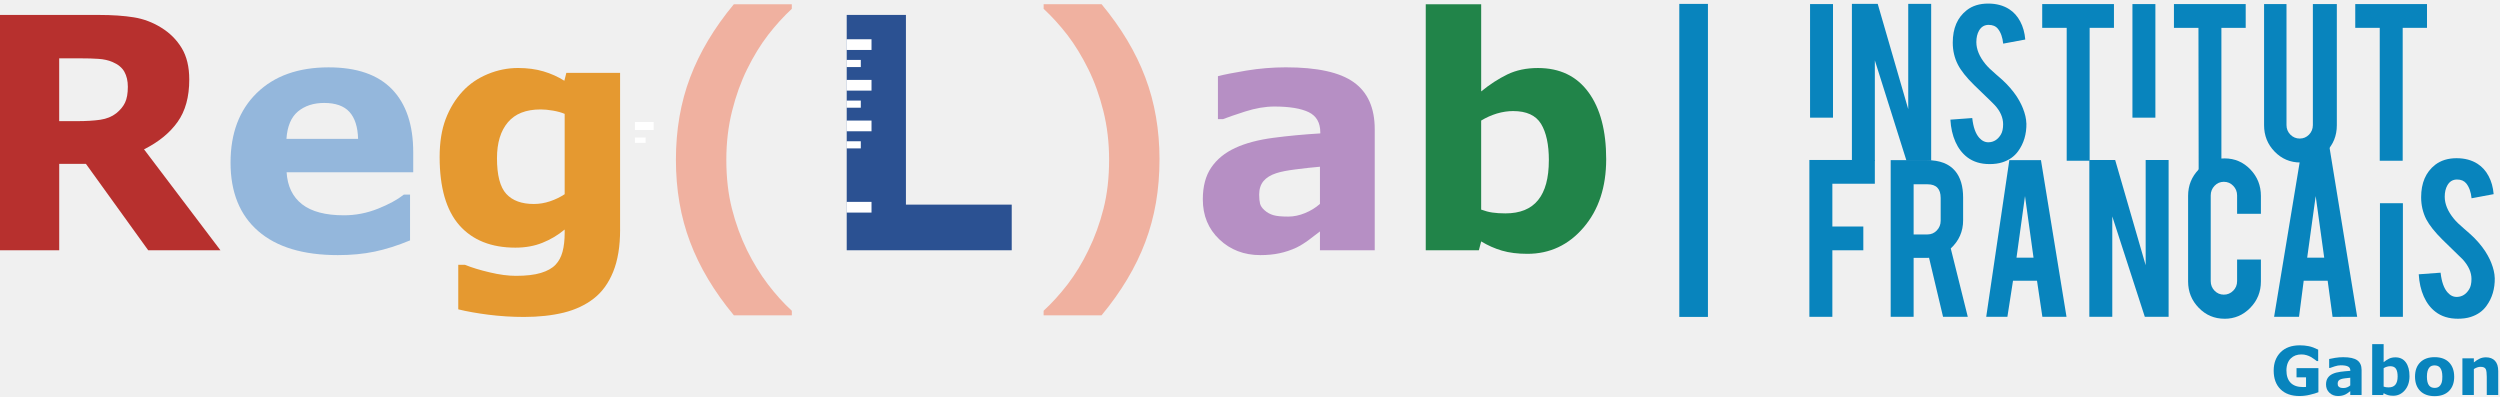
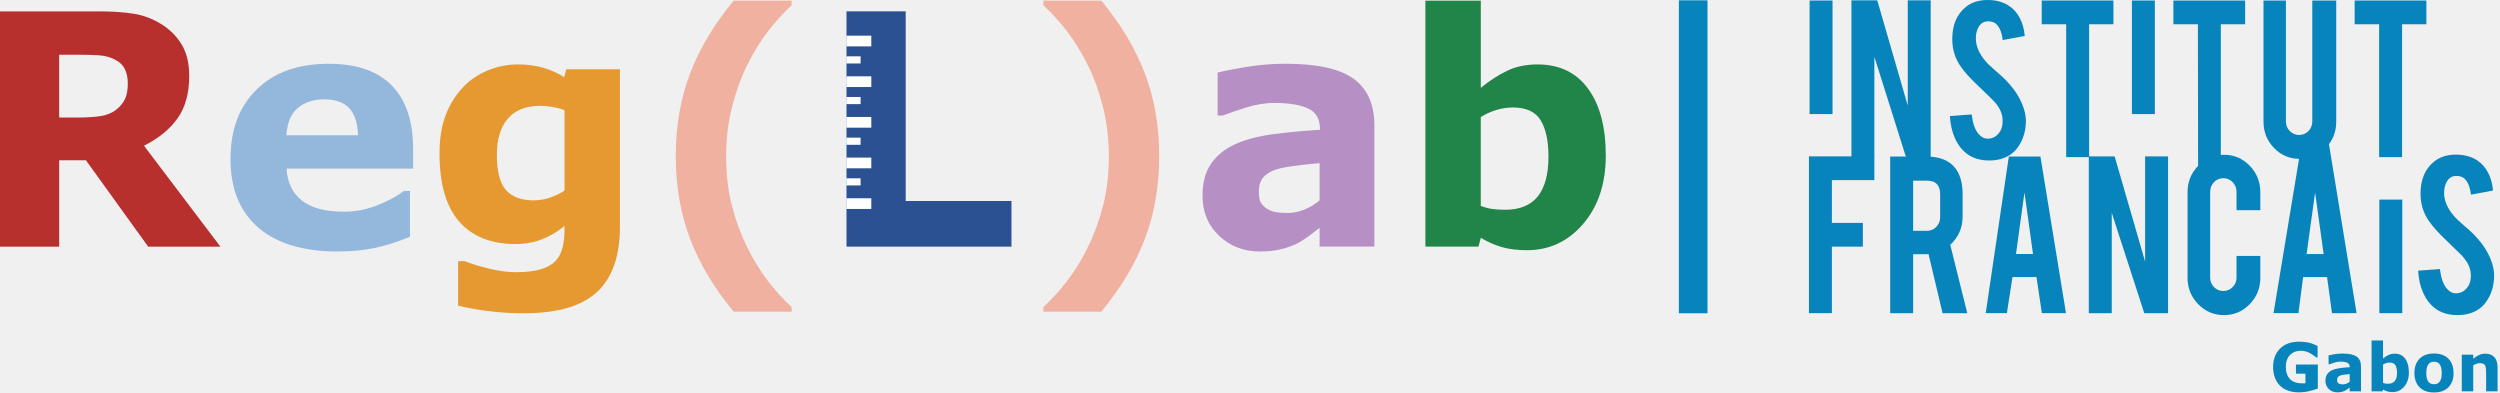
- <svg xmlns="http://www.w3.org/2000/svg" width="467" height="74" viewBox="0 0 467 74" fill="none">
-   <path d="M444.536 5.201H439.962V0.761H453.363V5.201H448.822V30.026H444.536V5.201Z" fill="#0884BD" />
-   <path d="M466.022 51.907C466.054 53.945 465.534 55.687 464.476 57.133C463.779 58.112 462.795 58.804 461.522 59.21C460.84 59.429 460.046 59.539 459.14 59.539C457.455 59.539 456.066 59.109 454.957 58.25C454.033 57.549 453.304 56.594 452.765 55.391C452.226 54.179 451.91 52.799 451.822 51.238L455.904 50.938C456.09 52.642 456.526 53.873 457.223 54.642C457.738 55.224 458.332 55.496 458.996 55.463C459.934 55.429 460.682 54.957 461.239 54.035C461.527 53.582 461.671 52.938 461.671 52.098C461.671 50.88 461.132 49.678 460.055 48.475C459.205 47.654 457.938 46.413 456.243 44.761C454.817 43.348 453.81 42.074 453.22 40.952C452.584 39.692 452.268 38.322 452.268 36.842C452.268 34.179 453.136 32.16 454.882 30.79C455.96 29.964 457.292 29.553 458.885 29.553C460.413 29.553 461.727 29.902 462.813 30.604C463.663 31.148 464.35 31.907 464.87 32.89C465.395 33.864 465.706 34.995 465.813 36.269L461.69 37.038C461.569 35.849 461.23 34.919 460.687 34.25C460.292 33.773 459.721 33.534 458.973 33.534C458.184 33.534 457.585 33.892 457.176 34.608C456.842 35.186 456.675 35.902 456.675 36.756C456.675 38.093 457.236 39.458 458.36 40.837C458.787 41.367 459.428 41.993 460.273 42.704C461.276 43.563 461.936 44.16 462.256 44.503C463.315 45.592 464.137 46.67 464.712 47.725C464.991 48.227 465.209 48.685 465.372 49.105C465.78 50.145 465.994 51.076 466.013 51.907H466.022Z" fill="#0884BD" />
-   <path fill-rule="evenodd" clip-rule="evenodd" d="M313.693 59.2V0.728H319.042V59.2H313.693Z" fill="#0884BD" />
-   <path d="M466.668 73.788H464.528V70.39C464.528 70.113 464.514 69.836 464.486 69.564C464.458 69.287 464.407 69.087 464.342 68.958C464.263 68.81 464.147 68.695 463.994 68.629C463.84 68.562 463.627 68.523 463.357 68.523C463.162 68.523 462.967 68.557 462.768 68.624C462.568 68.686 462.355 68.791 462.118 68.934V73.788H459.977V66.934H462.118V67.693C462.498 67.387 462.861 67.153 463.209 66.991C463.557 66.829 463.947 66.748 464.374 66.748C465.094 66.748 465.656 66.963 466.06 67.392C466.464 67.822 466.668 68.466 466.668 69.325V73.784V73.788Z" fill="#0884BD" />
-   <path d="M188.99 46.749H158.167V2.787H169.227V38.224H188.99V46.749Z" fill="#2B5192" />
-   <path d="M158.133 37.71H162.799V39.71H158.133V37.71Z" fill="white" />
-   <path d="M118.601 22.786H122.101V24.286H118.601V22.786Z" fill="white" />
-   <path d="M158.133 22.522H162.799V24.522H158.133V22.522Z" fill="white" />
-   <path d="M158.133 14.927H162.799V16.927H158.133V14.927Z" fill="white" />
-   <path d="M158.133 7.333H162.799V9.333H158.133V7.333Z" fill="white" />
-   <path d="M118.601 25.687H120.601V26.687H118.601V25.687Z" fill="white" />
-   <path d="M158.133 26.387H160.799V27.72H158.133V26.387Z" fill="white" />
-   <path d="M158.133 18.787H160.799V20.121H158.133V18.787Z" fill="white" />
-   <path d="M158.133 11.193H160.799V12.526H158.133V11.193Z" fill="white" />
-   <path d="M300.036 29.736C300.036 34.948 298.634 39.201 295.82 42.485C293.015 45.769 289.505 47.416 285.312 47.416C283.506 47.416 281.932 47.215 280.566 46.819C279.206 46.418 277.91 45.841 276.684 45.096L276.253 46.748H266.33V0.791H276.684V17.077C278.273 15.779 279.902 14.719 281.555 13.912C283.213 13.105 285.126 12.705 287.29 12.705C291.376 12.705 294.525 14.218 296.73 17.239C298.936 20.251 300.036 24.423 300.036 29.736ZM289.329 29.946C289.329 26.991 288.836 24.724 287.866 23.134C286.886 21.54 285.149 20.747 282.642 20.747C281.672 20.747 280.673 20.9 279.633 21.201C278.602 21.516 277.622 21.946 276.68 22.523V39.153C277.427 39.425 278.129 39.616 278.797 39.707C279.475 39.807 280.278 39.86 281.207 39.86C283.942 39.86 285.981 39.034 287.313 37.382C288.655 35.731 289.324 33.258 289.324 29.955L289.329 29.946Z" fill="#218449" />
-   <path d="M23.881 16.214C23.881 15.126 23.668 14.19 23.236 13.412C22.795 12.625 22.047 12.014 20.988 11.57C20.255 11.259 19.4 11.064 18.421 10.997C17.441 10.925 16.294 10.897 14.989 10.897H11.056V22.629H14.399C16.136 22.629 17.585 22.539 18.75 22.367C19.925 22.186 20.905 21.794 21.703 21.169C22.46 20.563 23.008 19.899 23.361 19.164C23.705 18.429 23.881 17.45 23.881 16.219V16.214ZM41.178 46.754H27.689L16.052 30.61H11.061V46.754H0V2.792H18.481C21.012 2.792 23.175 2.944 24.991 3.236C26.816 3.527 28.511 4.171 30.099 5.15C31.706 6.138 32.992 7.407 33.934 8.968C34.886 10.529 35.355 12.496 35.355 14.854C35.355 18.1 34.631 20.739 33.168 22.787C31.706 24.835 29.621 26.534 26.904 27.894L41.178 46.749V46.754Z" fill="#B7302E" />
-   <path d="M77.186 32.175H53.537C53.695 34.777 54.656 36.772 56.42 38.151C58.194 39.531 60.804 40.218 64.254 40.218C66.432 40.218 68.549 39.803 70.597 38.987C72.645 38.17 74.265 37.283 75.449 36.347H76.596V44.906C74.261 45.875 72.055 46.567 69.989 47.001C67.918 47.435 65.624 47.655 63.126 47.655C56.643 47.655 51.684 46.166 48.234 43.168C44.793 40.175 43.066 35.913 43.066 30.381C43.066 24.91 44.691 20.576 47.96 17.378C51.224 14.185 55.705 12.581 61.394 12.581C66.641 12.581 70.578 13.941 73.23 16.672C75.867 19.402 77.191 23.321 77.191 28.452V32.17L77.186 32.175ZM66.891 25.946C66.831 23.717 66.302 22.046 65.285 20.915C64.277 19.798 62.698 19.23 60.558 19.23C58.566 19.23 56.941 19.765 55.654 20.825C54.382 21.894 53.662 23.598 53.509 25.946H66.891Z" fill="#94B7DC" />
-   <path d="M115.836 42.93C115.836 46.032 115.404 48.643 114.54 50.772C113.677 52.896 112.474 54.562 110.923 55.76C109.363 56.977 107.492 57.856 105.305 58.4C103.108 58.934 100.629 59.207 97.875 59.207C95.628 59.207 93.422 59.063 91.249 58.791C89.071 58.51 87.191 58.175 85.603 57.784V49.469H86.865C88.129 49.985 89.67 50.457 91.495 50.882C93.311 51.316 94.936 51.526 96.375 51.526C98.288 51.526 99.844 51.345 101.042 50.982C102.24 50.62 103.159 50.104 103.786 49.441C104.385 48.806 104.817 48.008 105.082 47.02C105.346 46.042 105.481 44.863 105.481 43.493V42.877C104.237 43.913 102.853 44.744 101.344 45.345C99.825 45.961 98.14 46.261 96.273 46.261C91.755 46.261 88.263 44.863 85.802 42.071C83.35 39.278 82.124 35.035 82.124 29.331C82.124 26.6 82.496 24.242 83.244 22.257C84.001 20.271 85.05 18.538 86.41 17.068C87.673 15.698 89.234 14.62 91.086 13.851C92.93 13.082 94.834 12.701 96.765 12.701C98.511 12.701 100.099 12.911 101.529 13.335C102.95 13.76 104.255 14.343 105.421 15.087L105.792 13.608H115.831V42.925L115.836 42.93ZM105.481 36.276V21.269C104.891 21.016 104.158 20.815 103.303 20.663C102.44 20.51 101.664 20.443 100.982 20.443C98.265 20.443 96.227 21.24 94.875 22.844C93.515 24.448 92.837 26.682 92.837 29.555C92.837 32.739 93.417 34.958 94.574 36.218C95.73 37.479 97.448 38.104 99.719 38.104C100.749 38.104 101.766 37.932 102.755 37.598C103.744 37.264 104.659 36.82 105.481 36.276Z" fill="#E59930" />
-   <path d="M147.909 58.9H137.085C133.408 54.466 130.682 49.912 128.917 45.225C127.143 40.547 126.261 35.42 126.261 29.845C126.261 24.27 127.143 19.144 128.917 14.466C130.682 9.779 133.408 5.215 137.085 0.791H147.909V1.65C146.358 3.091 144.881 4.714 143.47 6.538C142.068 8.361 140.763 10.49 139.56 12.929C138.404 15.277 137.471 17.869 136.755 20.728C136.04 23.578 135.678 26.623 135.678 29.85C135.678 33.215 136.031 36.27 136.728 39.001C137.424 41.74 138.367 44.332 139.56 46.771C140.707 49.091 142.003 51.206 143.442 53.101C144.891 55.005 146.381 56.647 147.914 58.051V58.905L147.909 58.9Z" fill="#F0B1A0" />
-   <path d="M216.594 29.846C216.594 35.421 215.711 40.548 213.938 45.226C212.173 49.913 209.447 54.467 205.77 58.901H194.946V58.047C196.473 56.643 197.973 55.001 199.427 53.116C200.876 51.221 202.171 49.106 203.299 46.767C204.497 44.328 205.435 41.736 206.132 38.997C206.828 36.266 207.181 33.211 207.181 29.846C207.181 26.619 206.819 23.579 206.104 20.724C205.389 17.861 204.456 15.274 203.299 12.925C202.092 10.486 200.787 8.362 199.39 6.534C197.978 4.71 196.497 3.087 194.95 1.646V0.787H205.774C209.452 5.211 212.178 9.775 213.942 14.462C215.716 19.14 216.598 24.266 216.598 29.841L216.594 29.846Z" fill="#F0B1A0" />
-   <path d="M246.566 38.09V31.145C245.173 31.265 243.673 31.427 242.057 31.637C240.441 31.837 239.215 32.081 238.38 32.362C237.349 32.696 236.564 33.188 236.025 33.823C235.487 34.467 235.213 35.312 235.213 36.362C235.213 37.059 235.273 37.613 235.38 38.057C235.496 38.491 235.784 38.902 236.244 39.298C236.675 39.689 237.205 39.985 237.813 40.176C238.421 40.367 239.373 40.458 240.664 40.458C241.695 40.458 242.73 40.233 243.78 39.804C244.839 39.37 245.772 38.797 246.566 38.09ZM246.566 43.231C246.018 43.665 245.322 44.19 244.509 44.801C243.687 45.408 242.912 45.89 242.187 46.243C241.18 46.715 240.13 47.069 239.039 47.303C237.952 47.536 236.754 47.656 235.45 47.656C232.399 47.656 229.84 46.677 227.783 44.725C225.717 42.768 224.686 40.281 224.686 37.236C224.686 34.806 225.215 32.821 226.265 31.288C227.314 29.747 228.805 28.529 230.727 27.642C232.64 26.754 235.013 26.119 237.836 25.747C240.659 25.374 243.59 25.102 246.631 24.921V24.739C246.631 22.916 245.907 21.646 244.453 20.949C243.004 20.253 240.864 19.899 238.041 19.899C236.346 19.899 234.53 20.214 232.608 20.825C230.676 21.451 229.292 21.923 228.452 22.257H227.509V14.233C228.596 13.942 230.374 13.589 232.821 13.183C235.273 12.782 237.734 12.577 240.195 12.577C246.06 12.577 250.295 13.503 252.89 15.37C255.5 17.236 256.8 20.157 256.8 24.148V46.744H246.566V43.226V43.231Z" fill="#B68FC4" />
-   <path d="M342.405 21.979H338.119V0.761H342.405V21.979Z" fill="#0884BD" />
-   <path d="M350.76 0.728L356.458 20.389V0.728H360.743V30.026H356.133L350.221 11.272V30.026H345.936V0.728H350.76Z" fill="#0884BD" />
-   <path d="M378.534 23.02C378.566 25.058 378.041 26.795 376.987 28.246C376.282 29.22 375.306 29.917 374.034 30.323C373.352 30.542 372.558 30.652 371.652 30.652C369.967 30.652 368.578 30.218 367.468 29.363C366.549 28.657 365.815 27.707 365.277 26.504C364.738 25.292 364.422 23.912 364.334 22.351L368.416 22.051C368.601 23.755 369.042 24.986 369.734 25.755C370.254 26.332 370.844 26.604 371.508 26.576C372.446 26.538 373.189 26.07 373.751 25.149C374.034 24.69 374.183 24.051 374.183 23.211C374.183 21.993 373.677 20.757 372.567 19.588C371.754 18.733 370.445 17.535 368.755 15.874C367.324 14.466 366.312 13.196 365.732 12.065C365.086 10.81 364.775 9.435 364.775 7.955C364.775 5.292 365.639 3.268 367.389 1.903C368.462 1.067 369.799 0.667 371.392 0.667C372.924 0.667 374.234 1.02 375.32 1.717C376.166 2.261 376.853 3.02 377.377 4.003C377.898 4.977 378.213 6.108 378.32 7.382L374.197 8.151C374.076 6.962 373.742 6.027 373.194 5.363C372.804 4.886 372.228 4.647 371.48 4.647C370.691 4.647 370.097 5.005 369.683 5.721C369.349 6.299 369.182 7.015 369.182 7.869C369.182 9.206 369.744 10.571 370.867 11.95C371.295 12.48 371.94 13.101 372.78 13.822C373.788 14.676 374.438 15.282 374.763 15.621C375.822 16.714 376.644 17.788 377.22 18.843C377.494 19.344 377.716 19.802 377.879 20.223C378.288 21.263 378.506 22.194 378.52 23.024L378.534 23.02Z" fill="#0884BD" />
-   <path d="M386.059 5.201H381.485V0.761H394.886V5.201H390.345V30.026H386.059V5.201Z" fill="#0884BD" />
-   <path d="M402.626 21.979H398.34V0.761H402.626V21.979Z" fill="#0884BD" />
-   <path d="M410.671 5.201H406.092V0.761H419.498V5.201H414.957V30.026L410.713 34.193L410.671 5.201Z" fill="#0884BD" />
-   <path d="M429.717 30.356C427.823 30.356 426.221 29.678 424.902 28.322C423.583 26.967 422.929 25.325 422.929 23.396V0.761H427.117V23.358C427.117 24.06 427.359 24.656 427.841 25.148C428.329 25.635 428.909 25.883 429.592 25.883C430.275 25.883 430.85 25.635 431.329 25.148C431.802 24.656 432.044 24.06 432.044 23.358V0.761H436.52V23.396C436.52 25.358 435.851 27.01 434.519 28.346C433.191 29.687 431.589 30.356 429.708 30.356H429.717Z" fill="#0884BD" />
-   <path d="M342.284 59.182H337.993V29.883H350.219V34.322H342.284V42.313H348.069V46.752H342.284V59.182Z" fill="#0884BD" />
-   <path d="M359.953 29.918C362.349 29.918 364.105 30.596 365.233 31.951C366.217 33.135 366.71 34.786 366.71 36.901V41.154C366.71 43.226 365.944 44.973 364.402 46.409L367.583 59.183H362.962L360.348 48.161C360.227 48.166 360.097 48.166 359.958 48.166H357.465V59.183H353.179V29.918H359.953ZM362.517 36.973C362.517 35.273 361.695 34.424 360.06 34.424H357.465V43.794H360.06C360.743 43.794 361.323 43.545 361.797 43.049C362.275 42.548 362.517 41.946 362.517 41.245V36.968V36.973Z" fill="#0884BD" />
-   <path d="M376.031 52.437L374.982 59.177H371.026L375.344 29.912H381.251L386.024 59.177H381.515L380.512 52.437H376.036H376.031ZM378.27 36.623L376.682 48.131H379.862L378.27 36.623Z" fill="#0884BD" />
-   <path d="M395.113 29.883L400.81 49.544V29.883H405.096V59.182H400.652L394.574 40.427V59.182H390.288V29.883H395.113Z" fill="#0884BD" />
-   <path d="M415.545 59.541C413.65 59.541 412.048 58.863 410.725 57.498C409.397 56.138 408.737 54.491 408.737 52.563V36.591C408.737 34.644 409.406 32.992 410.739 31.632C412.067 30.267 413.669 29.589 415.549 29.589C417.444 29.589 419.046 30.276 420.365 31.646C421.683 33.016 422.338 34.668 422.338 36.601V39.942H417.89V36.505C417.89 35.808 417.648 35.207 417.165 34.706C416.682 34.205 416.097 33.961 415.415 33.961C414.732 33.961 414.156 34.209 413.678 34.706C413.204 35.207 412.963 35.804 412.963 36.505V52.52C412.963 53.221 413.204 53.813 413.678 54.305C414.156 54.792 414.732 55.04 415.415 55.04C416.097 55.04 416.678 54.792 417.165 54.305C417.653 53.818 417.89 53.221 417.89 52.52V48.486H422.338V52.567C422.338 54.515 421.669 56.162 420.337 57.517C419.009 58.873 417.411 59.546 415.549 59.546L415.545 59.541Z" fill="#0884BD" />
-   <path d="M430.332 52.438L429.459 59.178H424.802L429.645 29.913L434.989 26.544L440.32 59.178L435.723 59.188L434.808 52.438H430.332ZM432.57 36.625L430.982 48.133H434.163L432.57 36.625Z" fill="#0884BD" />
-   <path d="M448.861 59.182H444.575V37.96H448.861V59.182Z" fill="#0884BD" />
-   <path d="M433.068 73.269C432.674 73.426 432.149 73.584 431.494 73.741C430.84 73.899 430.189 73.975 429.539 73.975C428.035 73.975 426.851 73.555 426.001 72.715C425.151 71.875 424.724 70.71 424.724 69.226C424.724 67.808 425.156 66.672 426.015 65.803C426.874 64.939 428.072 64.505 429.614 64.505C430.194 64.505 430.751 64.558 431.276 64.667C431.805 64.772 432.391 64.992 433.036 65.312V67.445H432.781C432.669 67.359 432.507 67.24 432.293 67.083C432.079 66.925 431.875 66.791 431.675 66.682C431.443 66.553 431.179 66.438 430.872 66.348C430.566 66.252 430.241 66.209 429.897 66.209C429.493 66.209 429.126 66.271 428.796 66.391C428.467 66.515 428.174 66.701 427.914 66.954C427.663 67.197 427.468 67.507 427.324 67.885C427.181 68.262 427.106 68.696 427.106 69.188C427.106 70.195 427.366 70.963 427.886 71.498C428.406 72.033 429.173 72.3 430.189 72.3C430.278 72.3 430.375 72.3 430.477 72.295C430.58 72.29 430.677 72.285 430.765 72.276V70.486H428.991V68.772H433.078V73.264L433.068 73.269Z" fill="#0884BD" />
-   <path d="M439.029 71.999V70.562C438.741 70.586 438.43 70.619 438.096 70.662C437.761 70.705 437.506 70.753 437.334 70.81C437.12 70.877 436.958 70.982 436.846 71.111C436.735 71.244 436.679 71.421 436.679 71.636C436.679 71.779 436.693 71.894 436.716 71.984C436.74 72.075 436.8 72.161 436.893 72.242C436.981 72.323 437.093 72.385 437.218 72.423C437.343 72.462 437.538 72.481 437.808 72.481C438.021 72.481 438.235 72.433 438.453 72.347C438.671 72.256 438.866 72.137 439.029 71.994V71.999ZM439.029 73.063C438.917 73.154 438.773 73.263 438.602 73.388C438.43 73.512 438.272 73.612 438.123 73.683C437.914 73.779 437.696 73.855 437.473 73.903C437.25 73.951 437 73.975 436.73 73.975C436.099 73.975 435.569 73.774 435.142 73.368C434.715 72.963 434.501 72.447 434.501 71.822C434.501 71.321 434.613 70.91 434.827 70.591C435.045 70.271 435.351 70.018 435.751 69.836C436.145 69.655 436.637 69.521 437.223 69.445C437.808 69.368 438.411 69.311 439.043 69.273V69.235C439.043 68.858 438.894 68.595 438.592 68.452C438.291 68.309 437.849 68.237 437.264 68.237C436.911 68.237 436.54 68.304 436.141 68.428C435.741 68.557 435.453 68.657 435.282 68.724H435.087V67.063C435.314 67.001 435.681 66.929 436.187 66.848C436.693 66.767 437.204 66.724 437.71 66.724C438.922 66.724 439.8 66.915 440.338 67.302C440.877 67.688 441.146 68.29 441.146 69.115V73.789H439.029V73.063Z" fill="#0884BD" />
-   <path d="M450.093 70.27C450.093 71.349 449.805 72.227 449.22 72.905C448.64 73.582 447.916 73.926 447.047 73.926C446.676 73.926 446.346 73.883 446.067 73.802C445.784 73.721 445.52 73.602 445.264 73.444L445.176 73.788H443.124V64.284H445.264V67.654C445.594 67.387 445.928 67.167 446.272 67C446.615 66.833 447.01 66.752 447.461 66.752C448.306 66.752 448.956 67.067 449.411 67.692C449.866 68.318 450.093 69.177 450.093 70.279V70.27ZM447.878 70.313C447.878 69.702 447.776 69.234 447.577 68.905C447.372 68.575 447.015 68.408 446.495 68.408C446.295 68.408 446.086 68.442 445.872 68.504C445.659 68.566 445.455 68.656 445.264 68.776V72.217C445.417 72.275 445.566 72.313 445.701 72.332C445.84 72.351 446.007 72.365 446.197 72.365C446.764 72.365 447.187 72.194 447.461 71.855C447.739 71.511 447.878 71 447.878 70.318V70.313Z" fill="#0884BD" />
-   <path d="M458.445 70.36C458.445 71.487 458.125 72.375 457.484 73.024C456.843 73.673 455.947 73.998 454.786 73.998C453.63 73.998 452.729 73.673 452.088 73.024C451.447 72.375 451.127 71.487 451.127 70.36C451.127 69.224 451.447 68.336 452.093 67.687C452.738 67.043 453.634 66.718 454.781 66.718C455.947 66.718 456.848 67.043 457.484 67.692C458.12 68.346 458.44 69.234 458.44 70.36H458.445ZM455.812 72.021C455.952 71.845 456.054 71.639 456.128 71.391C456.198 71.148 456.23 70.804 456.23 70.37C456.23 69.969 456.193 69.63 456.123 69.363C456.054 69.091 455.951 68.876 455.826 68.713C455.701 68.546 455.548 68.432 455.366 68.36C455.19 68.293 454.995 68.255 454.791 68.255C454.586 68.255 454.401 68.284 454.238 68.341C454.076 68.398 453.922 68.508 453.778 68.68C453.648 68.838 453.542 69.057 453.463 69.329C453.384 69.606 453.347 69.954 453.347 70.37C453.347 70.742 453.379 71.067 453.449 71.344C453.514 71.616 453.616 71.835 453.746 72.002C453.871 72.16 454.024 72.274 454.201 72.351C454.377 72.422 454.577 72.46 454.805 72.46C455 72.46 455.185 72.427 455.362 72.36C455.538 72.293 455.687 72.179 455.808 72.021H455.812Z" fill="#0884BD" />
+ <svg xmlns="http://www.w3.org/2000/svg" width="465" height="73" viewBox="0 0 465 73" fill="none">
+   <path d="M442.519 4.514H437.966V0.095H451.307V4.514H446.786V29.227H442.519V4.514Z" fill="#0884BD" />
+   <path d="M463.909 51.008C463.942 53.037 463.424 54.771 462.37 56.211C461.677 57.185 460.697 57.874 459.43 58.278C458.751 58.496 457.96 58.606 457.059 58.606C455.381 58.606 453.999 58.178 452.894 57.323C451.974 56.624 451.248 55.674 450.712 54.477C450.176 53.27 449.862 51.897 449.774 50.343L453.837 50.043C454.022 51.74 454.456 52.966 455.15 53.731C455.663 54.31 456.254 54.581 456.915 54.548C457.849 54.515 458.593 54.044 459.148 53.127C459.435 52.676 459.578 52.034 459.578 51.198C459.578 49.986 459.042 48.789 457.969 47.592C457.124 46.774 455.862 45.539 454.174 43.895C452.755 42.488 451.752 41.22 451.165 40.103C450.532 38.849 450.218 37.485 450.218 36.012C450.218 33.36 451.082 31.351 452.82 29.987C453.892 29.165 455.219 28.756 456.805 28.756C458.325 28.756 459.633 29.103 460.715 29.802C461.561 30.343 462.245 31.099 462.763 32.078C463.285 33.047 463.595 34.173 463.701 35.442L459.596 36.207C459.476 35.023 459.139 34.097 458.598 33.432C458.205 32.956 457.637 32.719 456.892 32.719C456.107 32.719 455.51 33.075 455.104 33.788C454.771 34.363 454.604 35.076 454.604 35.926C454.604 37.257 455.164 38.616 456.282 39.989C456.707 40.516 457.345 41.139 458.187 41.847C459.185 42.702 459.841 43.296 460.16 43.638C461.214 44.721 462.032 45.795 462.606 46.846C462.883 47.344 463.1 47.801 463.262 48.219C463.669 49.255 463.881 50.181 463.9 51.008H463.909Z" fill="#0884BD" />
+   <path fill-rule="evenodd" clip-rule="evenodd" d="M312.27 58.268V0.061H317.595V58.268H312.27Z" fill="#0884BD" />
+   <path d="M464.552 72.79H462.421V69.407C462.421 69.132 462.407 68.856 462.379 68.585C462.352 68.31 462.301 68.11 462.236 67.982C462.158 67.834 462.042 67.72 461.889 67.654C461.737 67.587 461.524 67.549 461.256 67.549C461.062 67.549 460.868 67.583 460.669 67.649C460.47 67.711 460.258 67.815 460.022 67.958V72.79H457.891V65.967H460.022V66.723C460.401 66.418 460.762 66.186 461.108 66.024C461.455 65.862 461.843 65.782 462.269 65.782C462.985 65.782 463.544 65.996 463.946 66.423C464.349 66.851 464.552 67.492 464.552 68.348V72.786V72.79Z" fill="#0884BD" />
+   <path d="M188.133 45.873H157.449V2.111H168.46V37.387H188.133V45.873Z" fill="#2B5192" />
+   <path d="M157.417 36.875H162.062V38.866H157.417V36.875Z" fill="white" />
+   <path d="M157.417 29.314H162.062V31.305H157.417V29.314Z" fill="white" />
+   <path d="M157.417 21.756H162.062V23.747H157.417V21.756Z" fill="white" />
+   <path d="M157.417 14.195H162.062V16.186H157.417V14.195Z" fill="white" />
+   <path d="M157.417 6.636H162.062V8.627H157.417V6.636Z" fill="white" />
+   <path d="M157.417 33.164H160.071V34.491H157.417V33.164Z" fill="white" />
+   <path d="M157.417 25.604H160.071V26.931H157.417V25.604Z" fill="white" />
+   <path d="M157.417 18.039H160.071V19.366H157.417V18.039Z" fill="white" />
+   <path d="M157.417 10.478H160.071V11.805H157.417V10.478Z" fill="white" />
+   <path d="M298.676 28.938C298.676 34.126 297.28 38.36 294.478 41.629C291.686 44.898 288.192 46.538 284.018 46.538C282.22 46.538 280.653 46.338 279.294 45.944C277.939 45.544 276.65 44.969 275.43 44.228L275 45.872H265.122V0.124H275.43V16.336C277.01 15.044 278.633 13.989 280.278 13.186C281.929 12.383 283.833 11.984 285.987 11.984C290.055 11.984 293.189 13.49 295.384 16.498C297.58 19.496 298.676 23.649 298.676 28.938ZM288.016 29.147C288.016 26.205 287.526 23.948 286.56 22.366C285.585 20.779 283.856 19.99 281.36 19.99C280.394 19.99 279.4 20.142 278.365 20.442C277.339 20.755 276.363 21.183 275.425 21.758V38.312C276.169 38.583 276.867 38.773 277.533 38.864C278.208 38.964 279.007 39.016 279.932 39.016C282.654 39.016 284.684 38.194 286.01 36.55C287.346 34.906 288.012 32.444 288.012 29.156L288.016 29.147Z" fill="#218449" />
+   <path d="M23.773 15.476C23.773 14.393 23.56 13.462 23.13 12.687C22.691 11.903 21.947 11.295 20.893 10.853C20.163 10.544 19.312 10.35 18.337 10.283C17.362 10.212 16.22 10.183 14.921 10.183H11.006V21.863H14.334C16.063 21.863 17.505 21.772 18.665 21.601C19.835 21.421 20.81 21.031 21.605 20.409C22.358 19.805 22.904 19.145 23.255 18.413C23.597 17.681 23.773 16.707 23.773 15.481V15.476ZM40.991 45.877H27.563L15.98 29.807H11.011V45.877H0V2.115H18.397C20.916 2.115 23.07 2.267 24.878 2.557C26.694 2.847 28.381 3.488 29.962 4.462C31.562 5.446 32.842 6.71 33.78 8.264C34.728 9.817 35.195 11.775 35.195 14.122C35.195 17.353 34.474 19.981 33.018 22.02C31.562 24.058 29.486 25.75 26.782 27.104L40.991 45.873V45.877Z" fill="#B7302E" />
+   <path d="M76.836 31.366H53.295C53.452 33.956 54.409 35.942 56.165 37.315C57.931 38.688 60.529 39.372 63.963 39.372C66.131 39.372 68.239 38.959 70.277 38.147C72.316 37.334 73.929 36.45 75.108 35.519H76.249V44.038C73.924 45.003 71.729 45.692 69.672 46.124C67.61 46.557 65.327 46.776 62.84 46.776C56.387 46.776 51.45 45.293 48.016 42.309C44.591 39.33 42.871 35.087 42.871 29.579C42.871 24.134 44.489 19.82 47.743 16.636C50.993 13.457 55.453 11.861 61.116 11.861C66.339 11.861 70.259 13.215 72.898 15.933C75.524 18.651 76.841 22.552 76.841 27.66V31.361L76.836 31.366ZM66.589 25.165C66.528 22.946 66.001 21.283 64.989 20.157C63.986 19.045 62.415 18.48 60.284 18.48C58.301 18.48 56.683 19.012 55.402 20.067C54.136 21.131 53.419 22.827 53.267 25.165H66.589Z" fill="#94B7DC" />
+   <path d="M115.311 42.072C115.311 45.16 114.881 47.76 114.021 49.879C113.161 51.993 111.964 53.652 110.42 54.844C108.867 56.056 107.004 56.93 104.827 57.472C102.641 58.004 100.172 58.275 97.431 58.275C95.194 58.275 92.998 58.132 90.835 57.862C88.667 57.581 86.795 57.249 85.214 56.859V48.582H86.471C87.729 49.095 89.263 49.565 91.08 49.988C92.887 50.42 94.505 50.63 95.938 50.63C97.843 50.63 99.391 50.449 100.584 50.088C101.776 49.727 102.691 49.214 103.315 48.553C103.912 47.921 104.342 47.128 104.605 46.144C104.869 45.17 105.003 43.996 105.003 42.633V42.02C103.764 43.051 102.386 43.878 100.884 44.476C99.373 45.089 97.695 45.389 95.836 45.389C91.339 45.389 87.863 43.996 85.413 41.217C82.972 38.437 81.752 34.213 81.752 28.535C81.752 25.817 82.122 23.469 82.866 21.493C83.619 19.516 84.664 17.791 86.018 16.328C87.276 14.964 88.829 13.89 90.673 13.125C92.508 12.36 94.403 11.98 96.326 11.98C98.064 11.98 99.645 12.189 101.069 12.612C102.483 13.035 103.782 13.614 104.942 14.356L105.312 12.883H115.306V42.067L115.311 42.072ZM105.003 35.448V20.509C104.416 20.257 103.685 20.058 102.835 19.906C101.975 19.754 101.203 19.687 100.523 19.687C97.819 19.687 95.79 20.481 94.445 22.077C93.091 23.674 92.416 25.898 92.416 28.758C92.416 31.927 92.994 34.137 94.145 35.391C95.296 36.646 97.006 37.268 99.266 37.268C100.292 37.268 101.305 37.097 102.289 36.764C103.274 36.432 104.184 35.99 105.003 35.448Z" fill="#E59930" />
+   <path d="M147.239 57.97H136.464C132.803 53.556 130.089 49.023 128.333 44.356C126.567 39.7 125.689 34.597 125.689 29.047C125.689 23.497 126.567 18.394 128.333 13.737C130.089 9.071 132.803 4.529 136.464 0.124H147.239V0.979C145.695 2.414 144.225 4.03 142.82 5.845C141.424 7.66 140.125 9.779 138.927 12.207C137.777 14.545 136.847 17.125 136.136 19.971C135.424 22.808 135.063 25.84 135.063 29.052C135.063 32.401 135.414 35.443 136.108 38.16C136.801 40.888 137.74 43.468 138.927 45.896C140.069 48.205 141.359 50.31 142.792 52.197C144.234 54.093 145.718 55.727 147.243 57.124V57.975L147.239 57.97Z" fill="#F0B1A0" />
+   <path d="M215.612 29.047C215.612 34.597 214.733 39.701 212.968 44.357C211.211 49.023 208.498 53.556 204.837 57.971H194.062V57.12C195.583 55.723 197.076 54.089 198.523 52.212C199.965 50.325 201.254 48.22 202.378 45.892C203.57 43.464 204.504 40.884 205.197 38.156C205.891 35.438 206.242 32.397 206.242 29.047C206.242 25.835 205.881 22.809 205.17 19.967C204.458 17.116 203.529 14.541 202.378 12.203C201.176 9.775 199.877 7.66 198.486 5.841C197.08 4.025 195.606 2.41 194.067 0.975V0.12H204.841C208.502 4.524 211.216 9.067 212.972 13.733C214.738 18.39 215.616 23.493 215.616 29.043L215.612 29.047Z" fill="#F0B1A0" />
+   <path d="M245.448 37.254V30.34C244.061 30.459 242.568 30.621 240.959 30.83C239.351 31.029 238.13 31.271 237.298 31.552C236.272 31.884 235.491 32.374 234.955 33.006C234.419 33.647 234.146 34.488 234.146 35.534C234.146 36.227 234.206 36.779 234.312 37.221C234.428 37.653 234.714 38.062 235.172 38.456C235.602 38.846 236.129 39.14 236.734 39.33C237.34 39.52 238.288 39.611 239.573 39.611C240.599 39.611 241.63 39.387 242.674 38.96C243.728 38.527 244.657 37.957 245.448 37.254ZM245.448 42.371C244.902 42.804 244.209 43.326 243.4 43.935C242.582 44.538 241.81 45.018 241.089 45.37C240.086 45.84 239.041 46.192 237.955 46.424C236.873 46.657 235.681 46.776 234.382 46.776C231.345 46.776 228.798 45.802 226.75 43.859C224.693 41.91 223.667 39.435 223.667 36.403C223.667 33.985 224.194 32.008 225.239 30.483C226.283 28.948 227.767 27.736 229.681 26.852C231.585 25.969 233.947 25.337 236.758 24.966C239.568 24.596 242.485 24.325 245.512 24.144V23.964C245.512 22.148 244.791 20.884 243.345 20.191C241.902 19.497 239.771 19.145 236.961 19.145C235.274 19.145 233.466 19.459 231.553 20.067C229.63 20.69 228.252 21.16 227.416 21.493H226.477V13.505C227.559 13.215 229.329 12.864 231.765 12.46C234.206 12.061 236.656 11.856 239.106 11.856C244.944 11.856 249.159 12.778 251.743 14.636C254.341 16.494 255.635 19.402 255.635 23.374V45.868H245.448V42.367V42.371Z" fill="#B68FC4" />
+   <path d="M340.851 21.216H336.585V0.095H340.851V21.216Z" fill="#0884BD" />
+   <path d="M349.169 0.061L354.841 19.632V0.061H359.107V29.226H354.517L348.633 10.557V29.226H344.367V0.061H349.169Z" fill="#0884BD" />
+   <path d="M376.817 22.252C376.849 24.281 376.327 26.01 375.278 27.455C374.575 28.424 373.604 29.118 372.338 29.522C371.658 29.74 370.868 29.85 369.967 29.85C368.289 29.85 366.907 29.417 365.802 28.567C364.887 27.863 364.156 26.918 363.62 25.721C363.084 24.514 362.769 23.14 362.682 21.587L366.745 21.287C366.93 22.984 367.369 24.209 368.057 24.974C368.575 25.549 369.162 25.82 369.823 25.792C370.757 25.754 371.497 25.288 372.056 24.371C372.338 23.915 372.486 23.278 372.486 22.442C372.486 21.23 371.982 20 370.877 18.835C370.068 17.985 368.765 16.792 367.082 15.139C365.658 13.737 364.651 12.473 364.073 11.347C363.43 10.097 363.121 8.729 363.121 7.256C363.121 4.604 363.981 2.59 365.723 1.231C366.791 0.399 368.122 0 369.708 0C371.233 0 372.537 0.352 373.618 1.045C374.46 1.587 375.144 2.343 375.666 3.321C376.184 4.291 376.498 5.417 376.604 6.686L372.5 7.451C372.379 6.267 372.047 5.336 371.501 4.676C371.113 4.2 370.54 3.963 369.796 3.963C369.01 3.963 368.418 4.319 368.007 5.032C367.674 5.607 367.507 6.32 367.507 7.17C367.507 8.501 368.067 9.86 369.185 11.233C369.611 11.76 370.253 12.378 371.09 13.095C372.093 13.946 372.74 14.549 373.064 14.887C374.117 15.975 374.936 17.044 375.509 18.094C375.782 18.593 376.003 19.049 376.165 19.467C376.572 20.503 376.789 21.43 376.803 22.257L376.817 22.252Z" fill="#0884BD" />
+   <path d="M384.309 4.514H379.756V0.095H393.096V4.514H388.575V29.227H384.309V4.514Z" fill="#0884BD" />
+   <path d="M400.8 21.216H396.533V0.095H400.8V21.216Z" fill="#0884BD" />
+   <path d="M408.808 4.514H404.25V0.095H417.595V4.514H413.074V29.227L408.849 33.375L408.808 4.514Z" fill="#0884BD" />
+   <path d="M427.768 29.555C425.882 29.555 424.288 28.88 422.975 27.53C421.662 26.181 421.01 24.547 421.01 22.627V0.095H425.18V22.589C425.18 23.287 425.42 23.881 425.901 24.371C426.386 24.855 426.964 25.102 427.643 25.102C428.323 25.102 428.896 24.855 429.372 24.371C429.844 23.881 430.084 23.287 430.084 22.589V0.095H434.54V22.627C434.54 24.58 433.874 26.224 432.548 27.554C431.226 28.89 429.631 29.555 427.759 29.555H427.768Z" fill="#0884BD" />
+   <path d="M340.731 58.25H336.46V29.084H348.631V33.503H340.731V41.457H346.491V45.876H340.731V58.25Z" fill="#0884BD" />
+   <path d="M358.321 29.119C360.706 29.119 362.453 29.793 363.576 31.143C364.556 32.321 365.046 33.965 365.046 36.07V40.304C365.046 42.366 364.284 44.105 362.749 45.535L365.915 58.251H361.316L358.714 47.279C358.593 47.284 358.464 47.284 358.325 47.284H355.843V58.251H351.577V29.119H358.321ZM360.872 36.142C360.872 34.45 360.054 33.604 358.427 33.604H355.843V42.932H358.427C359.106 42.932 359.684 42.684 360.156 42.19C360.632 41.691 360.872 41.093 360.872 40.394V36.137V36.142Z" fill="#0884BD" />
+   <path d="M374.326 51.535L373.281 58.245H369.343L373.642 29.113H379.521L384.273 58.245H379.785L378.786 51.535H374.33H374.326ZM376.554 35.793L374.973 47.249H378.139L376.554 35.793Z" fill="#0884BD" />
+   <path d="M393.32 29.084L398.992 48.656V29.084H403.258V58.25H398.835L392.784 39.581V58.25H388.518V29.084H393.32Z" fill="#0884BD" />
+   <path d="M413.66 58.607C411.774 58.607 410.179 57.933 408.862 56.574C407.54 55.219 406.883 53.58 406.883 51.66V35.762C406.883 33.823 407.549 32.179 408.876 30.825C410.198 29.466 411.792 28.791 413.664 28.791C415.55 28.791 417.145 29.475 418.458 30.839C419.771 32.203 420.422 33.847 420.422 35.771V39.097H415.994V35.676C415.994 34.982 415.754 34.384 415.273 33.885C414.792 33.386 414.21 33.144 413.53 33.144C412.851 33.144 412.278 33.391 411.802 33.885C411.33 34.384 411.09 34.978 411.09 35.676V51.618C411.09 52.316 411.33 52.906 411.802 53.395C412.278 53.88 412.851 54.127 413.53 54.127C414.21 54.127 414.788 53.88 415.273 53.395C415.758 52.91 415.994 52.316 415.994 51.618V47.603H420.422V51.665C420.422 53.604 419.757 55.243 418.43 56.593C417.108 57.942 415.518 58.612 413.664 58.612L413.66 58.607Z" fill="#0884BD" />
+   <path d="M428.38 51.537L427.511 58.246H422.875L427.696 29.114L433.016 25.759L438.323 58.246L433.747 58.256L432.836 51.537H428.38ZM430.608 35.795L429.027 47.251H432.194L430.608 35.795Z" fill="#0884BD" />
+   <path d="M446.826 58.25H442.56V37.125H446.826V58.25Z" fill="#0884BD" />
+   <path d="M431.104 72.273C430.711 72.43 430.189 72.587 429.537 72.743C428.886 72.9 428.238 72.976 427.591 72.976C426.094 72.976 424.915 72.558 424.069 71.722C423.223 70.886 422.798 69.726 422.798 68.248C422.798 66.837 423.228 65.706 424.083 64.841C424.938 63.981 426.131 63.549 427.665 63.549C428.243 63.549 428.798 63.601 429.32 63.711C429.847 63.815 430.429 64.034 431.072 64.352V66.476H430.818C430.707 66.391 430.545 66.272 430.332 66.115C430.12 65.958 429.916 65.825 429.718 65.716C429.486 65.588 429.223 65.474 428.918 65.383C428.613 65.288 428.289 65.245 427.947 65.245C427.545 65.245 427.18 65.307 426.852 65.426C426.524 65.549 426.232 65.735 425.973 65.987C425.724 66.229 425.53 66.538 425.386 66.913C425.243 67.289 425.169 67.721 425.169 68.21C425.169 69.213 425.428 69.978 425.946 70.51C426.463 71.042 427.226 71.308 428.238 71.308C428.326 71.308 428.423 71.308 428.525 71.304C428.627 71.299 428.724 71.294 428.812 71.285V69.503H427.046V67.797H431.114V72.268L431.104 72.273Z" fill="#0884BD" />
+   <path d="M437.038 71.009V69.578C436.751 69.602 436.441 69.635 436.109 69.678C435.776 69.721 435.521 69.768 435.35 69.825C435.138 69.892 434.976 69.996 434.865 70.125C434.754 70.258 434.699 70.434 434.699 70.647C434.699 70.79 434.713 70.904 434.736 70.994C434.759 71.085 434.819 71.17 434.911 71.251C434.999 71.332 435.11 71.394 435.235 71.431C435.36 71.469 435.554 71.489 435.822 71.489C436.035 71.489 436.247 71.441 436.464 71.356C436.682 71.265 436.876 71.146 437.038 71.004V71.009ZM437.038 72.068C436.927 72.159 436.783 72.268 436.612 72.391C436.441 72.515 436.284 72.615 436.136 72.686C435.928 72.781 435.711 72.857 435.489 72.904C435.267 72.952 435.018 72.976 434.75 72.976C434.121 72.976 433.594 72.776 433.169 72.372C432.743 71.968 432.531 71.455 432.531 70.833C432.531 70.334 432.642 69.925 432.854 69.607C433.072 69.288 433.377 69.037 433.774 68.856C434.167 68.676 434.657 68.543 435.24 68.466C435.822 68.391 436.423 68.333 437.052 68.295V68.257C437.052 67.882 436.904 67.621 436.603 67.478C436.303 67.336 435.864 67.264 435.281 67.264C434.93 67.264 434.56 67.331 434.162 67.454C433.765 67.583 433.478 67.683 433.307 67.749H433.113V66.095C433.34 66.034 433.705 65.962 434.209 65.882C434.713 65.801 435.221 65.758 435.725 65.758C436.931 65.758 437.805 65.948 438.341 66.333C438.877 66.718 439.145 67.317 439.145 68.139V72.79H437.038V72.068Z" fill="#0884BD" />
+   <path d="M448.051 69.288C448.051 70.362 447.765 71.236 447.182 71.911C446.605 72.585 445.884 72.928 445.019 72.928C444.649 72.928 444.321 72.885 444.044 72.804C443.762 72.723 443.498 72.605 443.244 72.448L443.156 72.79H441.113V63.329H443.244V66.684C443.572 66.418 443.905 66.199 444.247 66.033C444.589 65.867 444.982 65.786 445.431 65.786C446.272 65.786 446.919 66.1 447.372 66.722C447.825 67.344 448.051 68.2 448.051 69.297V69.288ZM445.847 69.331C445.847 68.722 445.745 68.257 445.546 67.929C445.343 67.601 444.987 67.435 444.469 67.435C444.27 67.435 444.062 67.468 443.85 67.53C443.637 67.591 443.434 67.682 443.244 67.801V71.227C443.397 71.284 443.545 71.322 443.679 71.341C443.817 71.36 443.984 71.374 444.173 71.374C444.737 71.374 445.158 71.203 445.431 70.865C445.708 70.523 445.847 70.015 445.847 69.335V69.331Z" fill="#0884BD" />
+   <path d="M456.366 69.377C456.366 70.498 456.047 71.382 455.409 72.028C454.771 72.675 453.879 72.998 452.723 72.998C451.573 72.998 450.676 72.675 450.038 72.028C449.4 71.382 449.081 70.498 449.081 69.377C449.081 68.246 449.4 67.362 450.043 66.716C450.685 66.075 451.577 65.751 452.719 65.751C453.879 65.751 454.776 66.075 455.409 66.721C456.042 67.372 456.361 68.256 456.361 69.377H456.366ZM453.745 71.031C453.884 70.855 453.985 70.65 454.059 70.403C454.129 70.161 454.161 69.819 454.161 69.386C454.161 68.987 454.124 68.65 454.055 68.384C453.985 68.113 453.884 67.899 453.759 67.738C453.634 67.571 453.482 67.457 453.301 67.386C453.126 67.32 452.932 67.281 452.728 67.281C452.525 67.281 452.34 67.31 452.178 67.367C452.016 67.424 451.864 67.533 451.72 67.704C451.591 67.861 451.485 68.08 451.406 68.351C451.328 68.626 451.291 68.973 451.291 69.386C451.291 69.757 451.323 70.08 451.392 70.356C451.457 70.627 451.559 70.845 451.688 71.011C451.813 71.168 451.965 71.282 452.141 71.358C452.317 71.43 452.516 71.468 452.742 71.468C452.936 71.468 453.121 71.434 453.297 71.368C453.472 71.301 453.62 71.187 453.74 71.031H453.745Z" fill="#0884BD" />
</svg>
